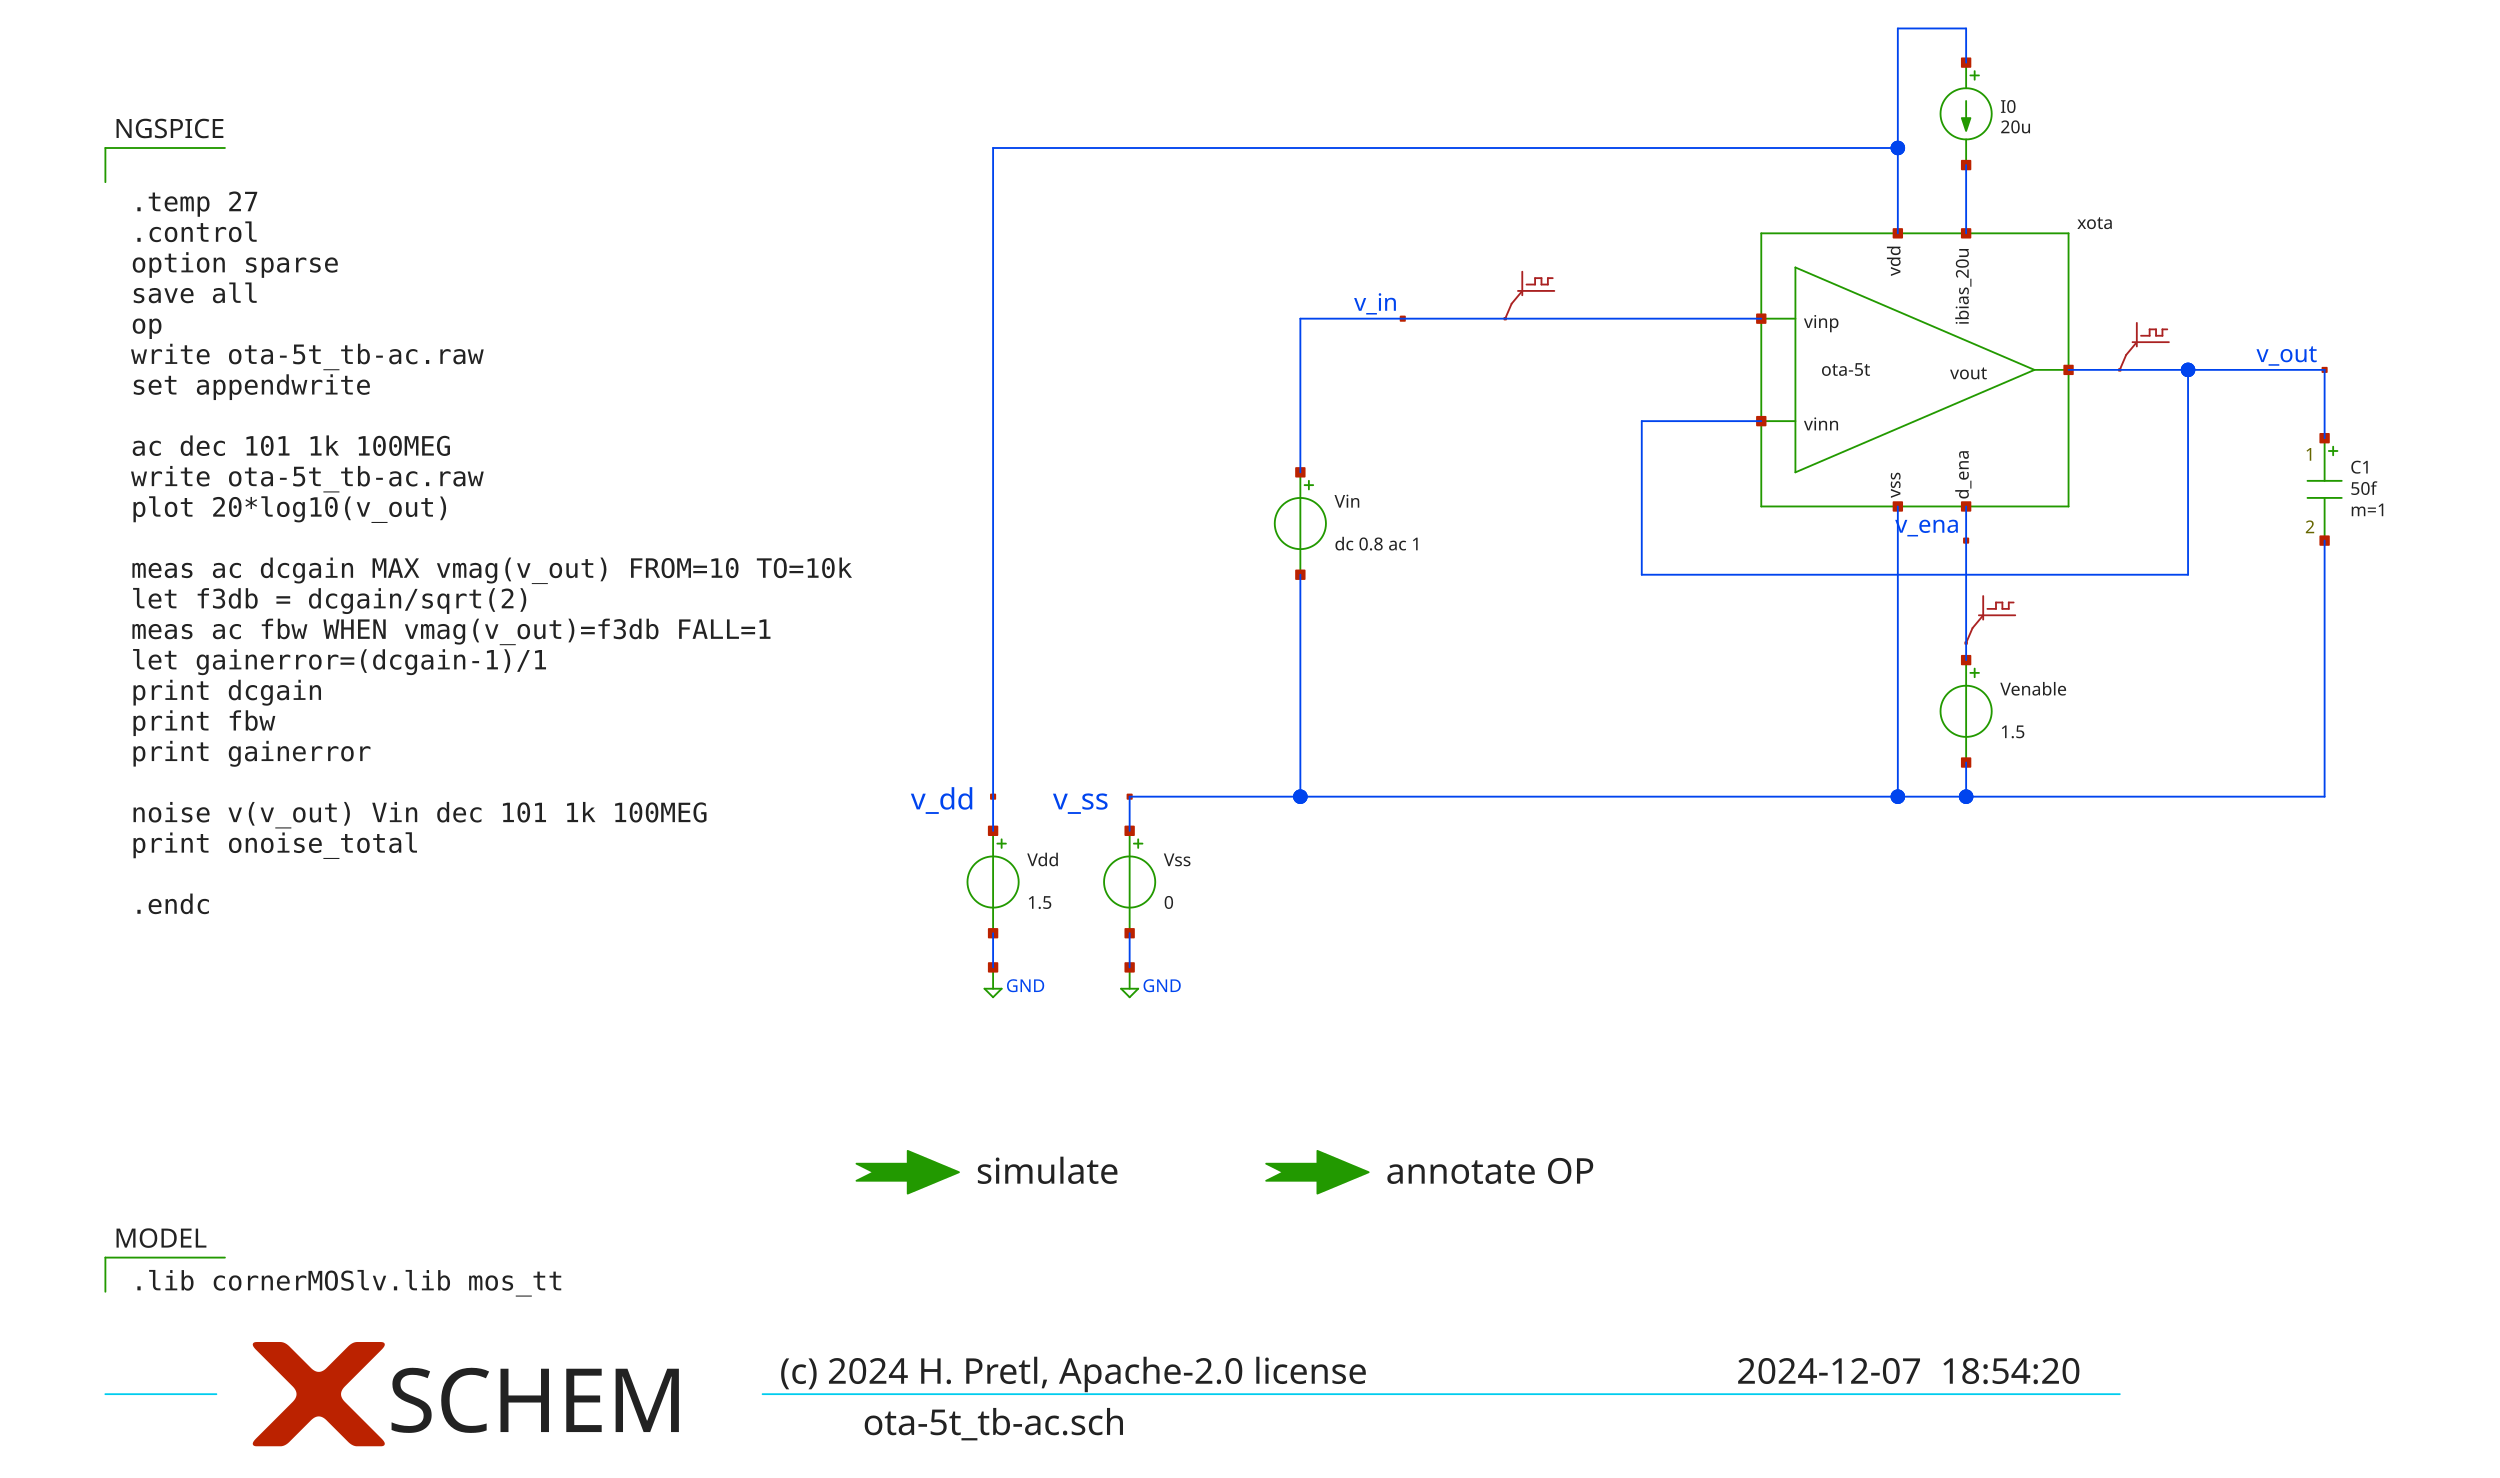
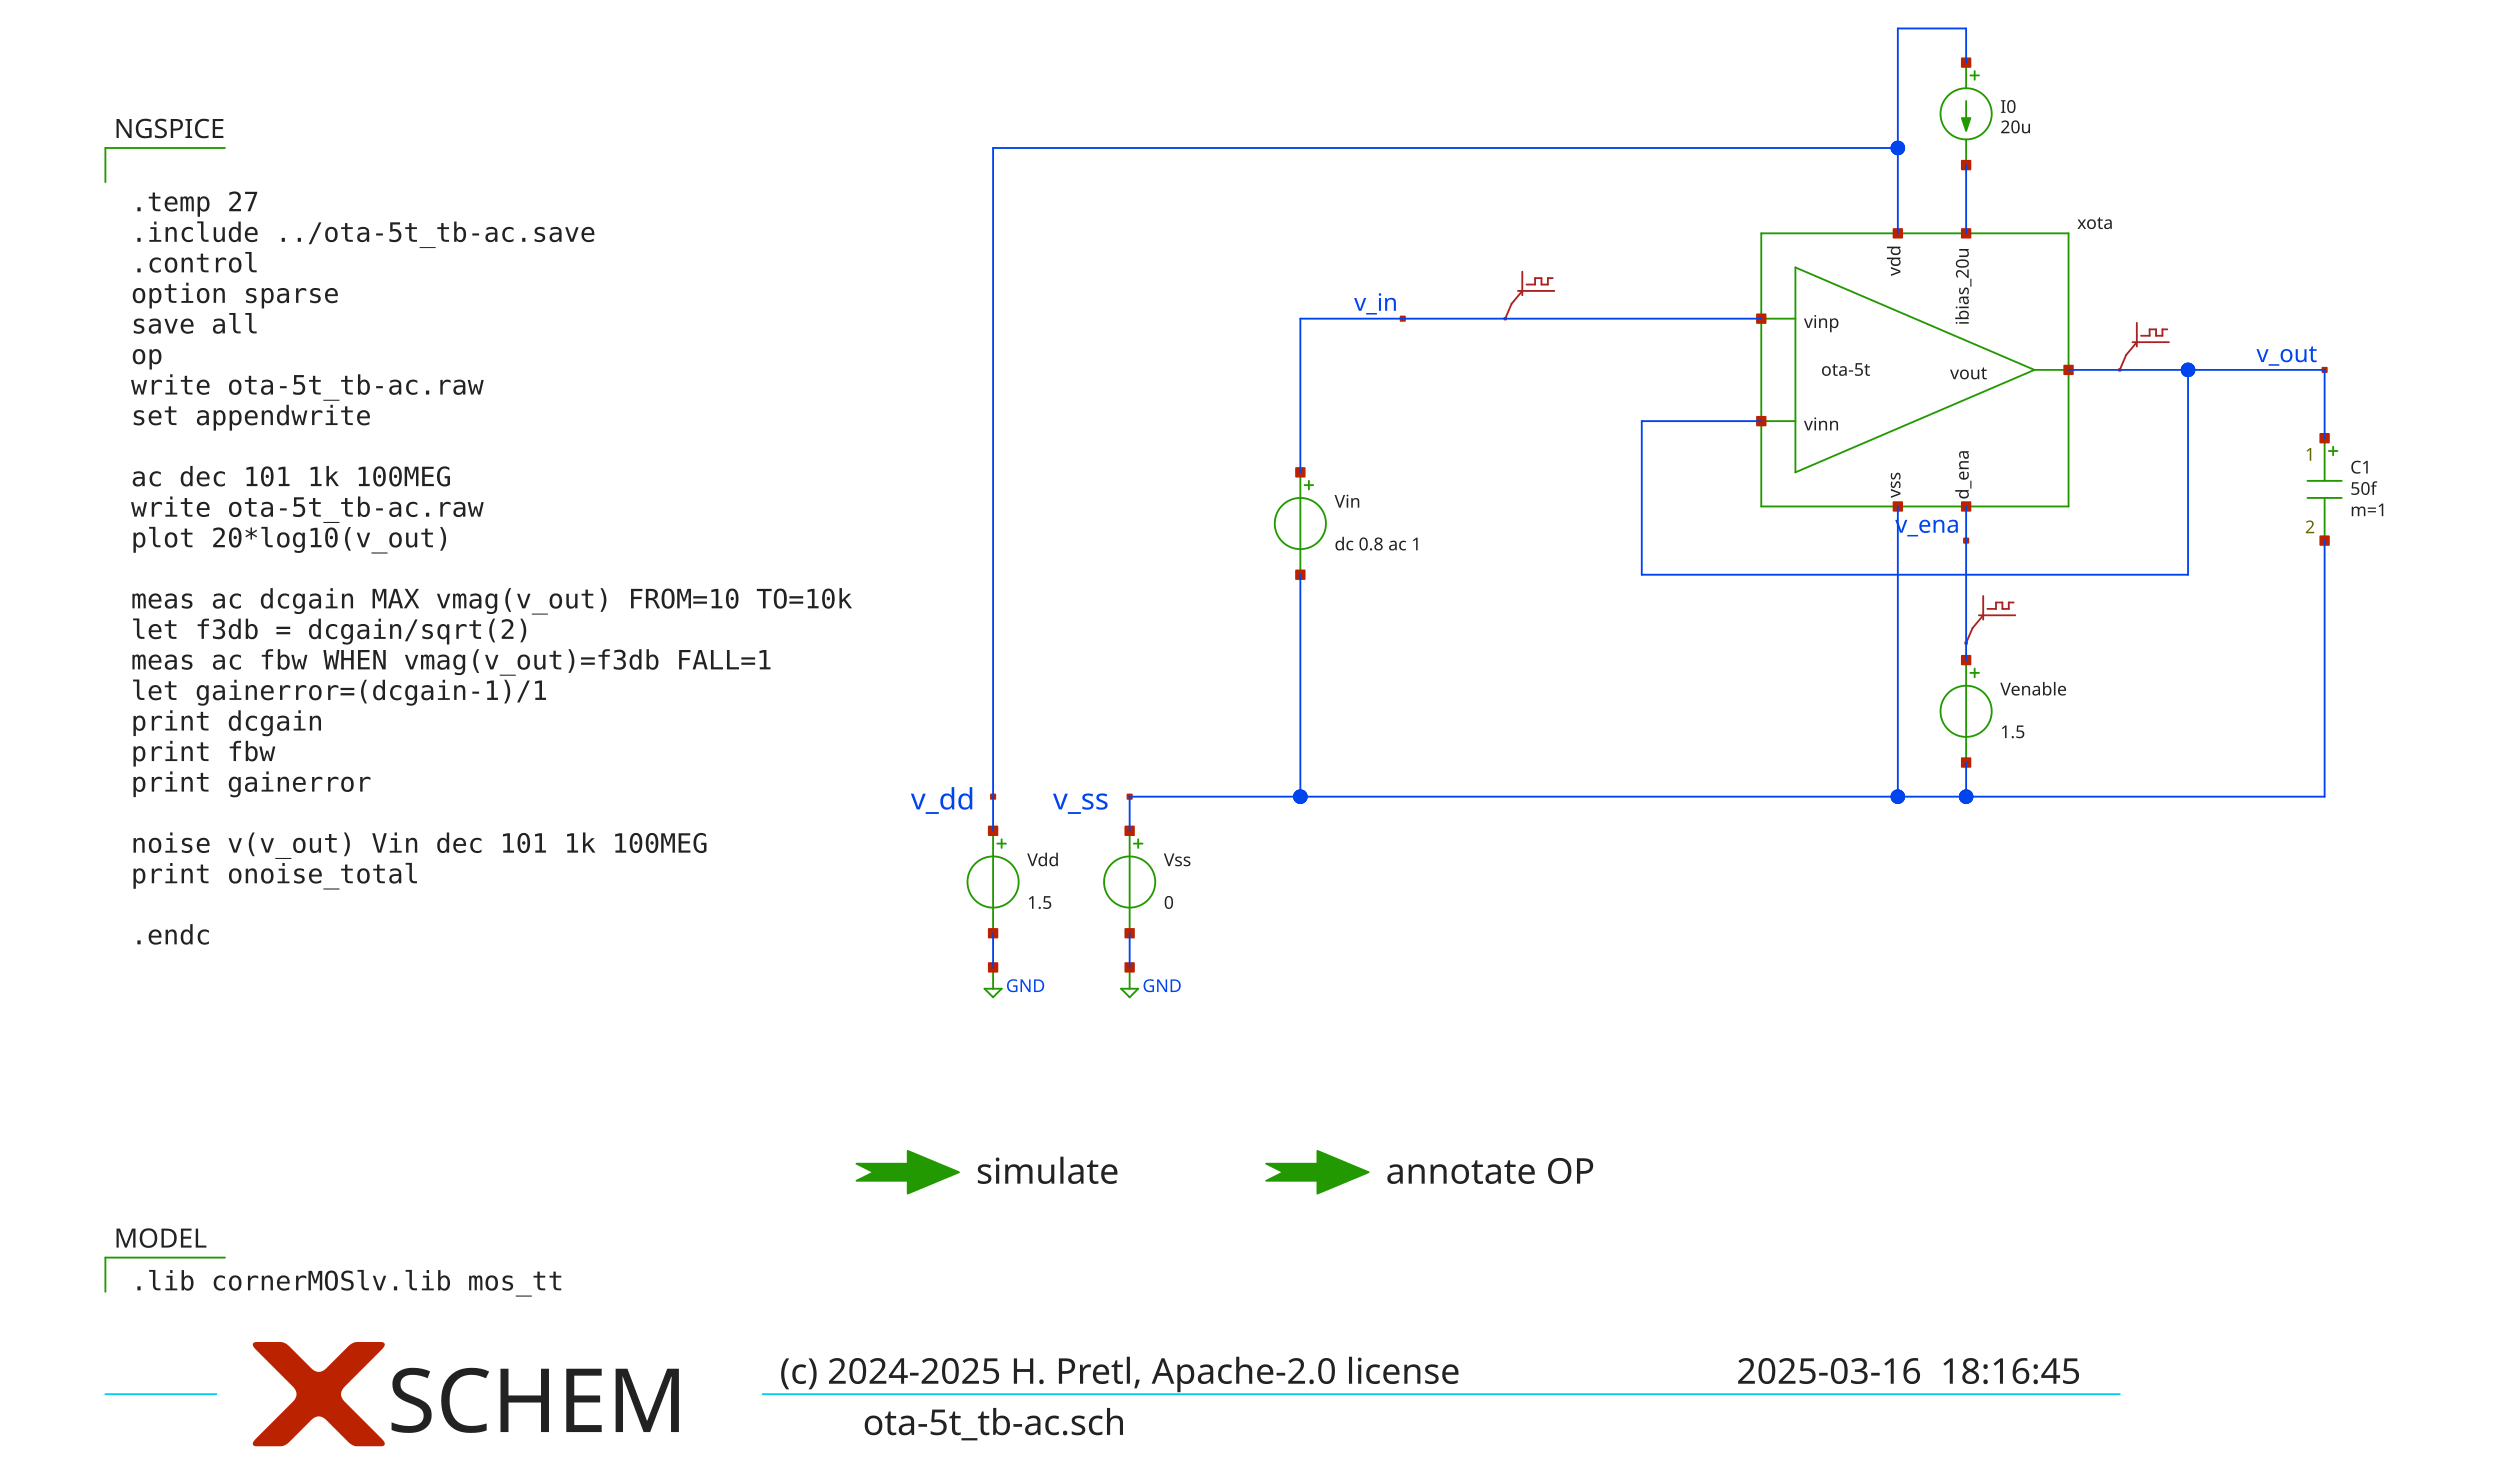
<svg xmlns="http://www.w3.org/2000/svg" width="900" height="532" version="1.1">
  <style type="text/css">
.l0{
  fill: #ffffff;
  stroke: #ffffff;
  stroke-linecap:round;
  stroke-linejoin:round;
  stroke-width: 0.664;
}
.l1{
  fill: #0044ee;
  stroke: #0044ee;
  stroke-linecap:round;
  stroke-linejoin:round;
  stroke-width: 0.664;
}
.l2{
  fill: #aaaaaa; fill-opacity: 0.2;
  stroke: #aaaaaa;
  stroke-linecap:round;
  stroke-linejoin:round;
  stroke-width: 0.664;
}
.l3{
  fill: #222222; fill-opacity: 0.5;
  stroke: #222222;
  stroke-linecap:round;
  stroke-linejoin:round;
  stroke-width: 0.664;
}
.l4{
  fill: #229900;
  stroke: #229900;
  stroke-linecap:round;
  stroke-linejoin:round;
  stroke-width: 0.664;
}
.l5{
  fill: #bb2200;
  stroke: #bb2200;
  stroke-linecap:round;
  stroke-linejoin:round;
  stroke-width: 0.664;
}
.l6{
  fill: #00ccee; fill-opacity: 0.5;
  stroke: #00ccee;
  stroke-linecap:round;
  stroke-linejoin:round;
  stroke-width: 0.664;
}
.l7{
  fill: #ff0000; fill-opacity: 0.5;
  stroke: #ff0000;
  stroke-linecap:round;
  stroke-linejoin:round;
  stroke-width: 0.664;
}
.l8{
  fill: #888800; fill-opacity: 0.5;
  stroke: #888800;
  stroke-linecap:round;
  stroke-linejoin:round;
  stroke-width: 0.664;
}
.l9{
  fill: #00aaaa; fill-opacity: 0.5;
  stroke: #00aaaa;
  stroke-linecap:round;
  stroke-linejoin:round;
  stroke-width: 0.664;
}
.l10{
  fill: #880088;
  stroke: #880088;
  stroke-linecap:round;
  stroke-linejoin:round;
  stroke-width: 0.664;
}
.l11{
  fill: #00ff00; fill-opacity: 0.5;
  stroke: #00ff00;
  stroke-linecap:round;
  stroke-linejoin:round;
  stroke-width: 0.664;
}
.l12{
  fill: #0000cc; fill-opacity: 0.5;
  stroke: #0000cc;
  stroke-linecap:round;
  stroke-linejoin:round;
  stroke-width: 0.664;
}
.l13{
  fill: #666600; fill-opacity: 0.5;
  stroke: #666600;
  stroke-linecap:round;
  stroke-linejoin:round;
  stroke-width: 0.664;
}
.l14{
  fill: #557755; fill-opacity: 0.2;
  stroke: #557755;
  stroke-linecap:round;
  stroke-linejoin:round;
  stroke-width: 0.664;
}
.l15{
  fill: #aa2222; fill-opacity: 0.5;
  stroke: #aa2222;
  stroke-linecap:round;
  stroke-linejoin:round;
  stroke-width: 0.664;
}
.l16{
  fill: #7ccc40; fill-opacity: 0.5;
  stroke: #7ccc40;
  stroke-linecap:round;
  stroke-linejoin:round;
  stroke-width: 0.664;
}
.l17{
  fill: #00ffcc; fill-opacity: 0.2;
  stroke: #00ffcc;
  stroke-linecap:round;
  stroke-linejoin:round;
  stroke-width: 0.664;
}
.l18{
  fill: #ce0097; fill-opacity: 0.5;
  stroke: #ce0097;
  stroke-linecap:round;
  stroke-linejoin:round;
  stroke-width: 0.664;
}
.l19{
  fill: #d2d46b; fill-opacity: 0.2;
  stroke: #d2d46b;
  stroke-linecap:round;
  stroke-linejoin:round;
  stroke-width: 0.664;
}
.l20{
  fill: #ef6158; fill-opacity: 0.2;
  stroke: #ef6158;
  stroke-linecap:round;
  stroke-linejoin:round;
  stroke-width: 0.664;
}
.l21{
  fill: #fdb200; fill-opacity: 0.2;
  stroke: #fdb200;
  stroke-linecap:round;
  stroke-linejoin:round;
  stroke-width: 0.664;
}
text {font-family: Sans-Serif;}
</style>
  <rect class="l0" x="0" y="0" width="900" height="532" />
  <text fill="#0044ee" xml:space="preserve" font-size="6.391" transform="translate(362.119, 357.134)">GND</text>
  <text fill="#0044ee" xml:space="preserve" font-size="10.546" transform="translate(327.901, 291.385)">v_dd</text>
  <text fill="#0044ee" xml:space="preserve" font-size="6.391" transform="translate(411.283, 357.134)">GND</text>
  <text fill="#0044ee" xml:space="preserve" font-size="10.546" transform="translate(379.065, 291.385)">v_ss</text>
  <text fill="#0044ee" xml:space="preserve" font-size="8.628" transform="translate(812.325, 130.334)">v_out</text>
  <text fill="#0044ee" xml:space="preserve" font-size="8.628" transform="translate(487.466, 111.897)">v_in</text>
  <text fill="#0044ee" xml:space="preserve" font-size="8.628" transform="translate(682.269, 191.789)">v_ena</text>
  <text fill="#222222" xml:space="preserve" font-size="9.587" transform="translate(41.0151, 449.146)">MODEL</text>
  <text fill="#222222" xml:space="preserve" font-size="9.587" style="font-family:Monospace;" transform="translate(47.1606, 464.51)">.lib cornerMOSlv.lib mos_tt</text>
  <text fill="#222222" xml:space="preserve" font-size="9.587" transform="translate(41.0151, 49.6865)">NGSPICE</text>
  <text fill="#222222" xml:space="preserve" font-size="9.587" style="font-family:Monospace;" transform="translate(47.1606, 76.0466)">.temp 27</text>
-   <text fill="#222222" xml:space="preserve" font-size="9.587" style="font-family:Monospace;" transform="translate(47.1606, 87.043)">.control</text>
-   <text fill="#222222" xml:space="preserve" font-size="9.587" style="font-family:Monospace;" transform="translate(47.1606, 98.0393)">option sparse</text>
-   <text fill="#222222" xml:space="preserve" font-size="9.587" style="font-family:Monospace;" transform="translate(47.1606, 109.036)">save all</text>
-   <text fill="#222222" xml:space="preserve" font-size="9.587" style="font-family:Monospace;" transform="translate(47.1606, 120.032)">op</text>
-   <text fill="#222222" xml:space="preserve" font-size="9.587" style="font-family:Monospace;" transform="translate(47.1606, 131.028)">write ota-5t_tb-ac.raw</text>
-   <text fill="#222222" xml:space="preserve" font-size="9.587" style="font-family:Monospace;" transform="translate(47.1606, 142.025)">set appendwrite</text>
-   <text fill="#222222" xml:space="preserve" font-size="9.587" style="font-family:Monospace;" transform="translate(47.1606, 164.017)">ac dec 101 1k 100MEG</text>
-   <text fill="#222222" xml:space="preserve" font-size="9.587" style="font-family:Monospace;" transform="translate(47.1606, 175.013)">write ota-5t_tb-ac.raw</text>
-   <text fill="#222222" xml:space="preserve" font-size="9.587" style="font-family:Monospace;" transform="translate(47.1606, 186.01)">plot 20*log10(v_out)</text>
-   <text fill="#222222" xml:space="preserve" font-size="9.587" style="font-family:Monospace;" transform="translate(47.1606, 208.002)">meas ac dcgain MAX vmag(v_out) FROM=10 TO=10k</text>
-   <text fill="#222222" xml:space="preserve" font-size="9.587" style="font-family:Monospace;" transform="translate(47.1606, 218.999)">let f3db = dcgain/sqrt(2)</text>
-   <text fill="#222222" xml:space="preserve" font-size="9.587" style="font-family:Monospace;" transform="translate(47.1606, 229.995)">meas ac fbw WHEN vmag(v_out)=f3db FALL=1</text>
-   <text fill="#222222" xml:space="preserve" font-size="9.587" style="font-family:Monospace;" transform="translate(47.1606, 240.991)">let gainerror=(dcgain-1)/1</text>
-   <text fill="#222222" xml:space="preserve" font-size="9.587" style="font-family:Monospace;" transform="translate(47.1606, 251.988)">print dcgain</text>
-   <text fill="#222222" xml:space="preserve" font-size="9.587" style="font-family:Monospace;" transform="translate(47.1606, 262.984)">print fbw</text>
-   <text fill="#222222" xml:space="preserve" font-size="9.587" style="font-family:Monospace;" transform="translate(47.1606, 273.98)">print gainerror</text>
-   <text fill="#222222" xml:space="preserve" font-size="9.587" style="font-family:Monospace;" transform="translate(47.1606, 295.973)">noise v(v_out) Vin dec 101 1k 100MEG</text>
-   <text fill="#222222" xml:space="preserve" font-size="9.587" style="font-family:Monospace;" transform="translate(47.1606, 306.969)">print onoise_total</text>
-   <text fill="#222222" xml:space="preserve" font-size="9.587" style="font-family:Monospace;" transform="translate(47.1606, 328.962)">.endc</text>
+   <text fill="#222222" xml:space="preserve" font-size="9.587" style="font-family:Monospace;" transform="translate(47.1606, 87.043)">.include ../ota-5t_tb-ac.save</text>
+   <text fill="#222222" xml:space="preserve" font-size="9.587" style="font-family:Monospace;" transform="translate(47.1606, 98.0393)">.control</text>
+   <text fill="#222222" xml:space="preserve" font-size="9.587" style="font-family:Monospace;" transform="translate(47.1606, 109.036)">option sparse</text>
+   <text fill="#222222" xml:space="preserve" font-size="9.587" style="font-family:Monospace;" transform="translate(47.1606, 120.032)">save all</text>
+   <text fill="#222222" xml:space="preserve" font-size="9.587" style="font-family:Monospace;" transform="translate(47.1606, 131.028)">op</text>
+   <text fill="#222222" xml:space="preserve" font-size="9.587" style="font-family:Monospace;" transform="translate(47.1606, 142.025)">write ota-5t_tb-ac.raw</text>
+   <text fill="#222222" xml:space="preserve" font-size="9.587" style="font-family:Monospace;" transform="translate(47.1606, 153.021)">set appendwrite</text>
+   <text fill="#222222" xml:space="preserve" font-size="9.587" style="font-family:Monospace;" transform="translate(47.1606, 175.013)">ac dec 101 1k 100MEG</text>
+   <text fill="#222222" xml:space="preserve" font-size="9.587" style="font-family:Monospace;" transform="translate(47.1606, 186.01)">write ota-5t_tb-ac.raw</text>
+   <text fill="#222222" xml:space="preserve" font-size="9.587" style="font-family:Monospace;" transform="translate(47.1606, 197.006)">plot 20*log10(v_out)</text>
+   <text fill="#222222" xml:space="preserve" font-size="9.587" style="font-family:Monospace;" transform="translate(47.1606, 218.999)">meas ac dcgain MAX vmag(v_out) FROM=10 TO=10k</text>
+   <text fill="#222222" xml:space="preserve" font-size="9.587" style="font-family:Monospace;" transform="translate(47.1606, 229.995)">let f3db = dcgain/sqrt(2)</text>
+   <text fill="#222222" xml:space="preserve" font-size="9.587" style="font-family:Monospace;" transform="translate(47.1606, 240.991)">meas ac fbw WHEN vmag(v_out)=f3db FALL=1</text>
+   <text fill="#222222" xml:space="preserve" font-size="9.587" style="font-family:Monospace;" transform="translate(47.1606, 251.988)">let gainerror=(dcgain-1)/1</text>
+   <text fill="#222222" xml:space="preserve" font-size="9.587" style="font-family:Monospace;" transform="translate(47.1606, 262.984)">print dcgain</text>
+   <text fill="#222222" xml:space="preserve" font-size="9.587" style="font-family:Monospace;" transform="translate(47.1606, 273.98)">print fbw</text>
+   <text fill="#222222" xml:space="preserve" font-size="9.587" style="font-family:Monospace;" transform="translate(47.1606, 284.977)">print gainerror</text>
+   <text fill="#222222" xml:space="preserve" font-size="9.587" style="font-family:Monospace;" transform="translate(47.1606, 306.969)">noise v(v_out) Vin dec 101 1k 100MEG</text>
+   <text fill="#222222" xml:space="preserve" font-size="9.587" style="font-family:Monospace;" transform="translate(47.1606, 317.966)">print onoise_total</text>
+   <text fill="#222222" xml:space="preserve" font-size="9.587" style="font-family:Monospace;" transform="translate(47.1606, 339.958)">.endc</text>
  <text fill="#222222" xml:space="preserve" font-size="6.391" transform="translate(369.801, 311.811)">Vdd</text>
  <text fill="#222222" xml:space="preserve" font-size="6.391" transform="translate(369.801, 327.175)">1.5</text>
  <text fill="#222222" xml:space="preserve" font-size="12.783" transform="translate(280.691, 516.576)">         ota-5t_tb-ac.sch</text>
-   <text fill="#222222" xml:space="preserve" font-size="12.783" transform="translate(280.691, 498.139)">(c) 2024 H. Pretl, Apache-2.0 license</text>
-   <text fill="#222222" xml:space="preserve" font-size="12.783" transform="translate(625.115, 498.139)">2024-12-07  18:54:20</text>
+   <text fill="#222222" xml:space="preserve" font-size="12.783" transform="translate(280.691, 498.139)">(c) 2024-2025 H. Pretl, Apache-2.0 license</text>
+   <text fill="#222222" xml:space="preserve" font-size="12.783" transform="translate(625.115, 498.139)">2025-03-16  18:16:45</text>
  <text fill="#222222" xml:space="preserve" font-size="31.957" transform="translate(139.344, 515.549)">SCHEM</text>
  <text fill="#222222" xml:space="preserve" font-size="12.783" transform="translate(351.364, 426.111)">simulate</text>
  <text fill="#222222" xml:space="preserve" font-size="12.783" transform="translate(498.857, 426.111)">annotate OP</text>
  <text fill="#222222" xml:space="preserve" font-size="6.391" transform="translate(655.568, 135.28)">ota-5t</text>
  <text fill="#222222" xml:space="preserve" font-size="6.391" transform="translate(747.751, 82.4289)">xota</text>
  <text fill="#222222" xml:space="preserve" font-size="6.391" transform="translate(684.153, 99.364) rotate(270)">vdd</text>
  <text fill="#222222" xml:space="preserve" font-size="6.391" transform="translate(702.023, 136.51)">vout</text>
  <text fill="#222222" xml:space="preserve" font-size="6.391" transform="translate(649.422, 118.073)">vinp</text>
  <text fill="#222222" xml:space="preserve" font-size="6.391" transform="translate(649.422, 154.946)">vinn</text>
  <text fill="#222222" xml:space="preserve" font-size="6.391" transform="translate(708.736, 117.073) rotate(270)">ibias_20u</text>
  <text fill="#222222" xml:space="preserve" font-size="6.391" transform="translate(708.736, 179.819) rotate(270)">d_ena</text>
  <text fill="#222222" xml:space="preserve" font-size="6.391" transform="translate(684.153, 179.256) rotate(270)">vss</text>
  <text fill="#222222" xml:space="preserve" font-size="6.391" transform="translate(418.965, 311.811)">Vss</text>
  <text fill="#222222" xml:space="preserve" font-size="6.391" transform="translate(418.965, 327.175)">0</text>
  <text fill="#666600" xml:space="preserve" font-size="6.391" transform="translate(829.788, 165.854)">1</text>
  <text fill="#666600" xml:space="preserve" font-size="6.391" transform="translate(829.788, 191.973)">2</text>
  <text fill="#222222" xml:space="preserve" font-size="6.391" transform="translate(846.079, 170.464)">C1</text>
  <text fill="#222222" xml:space="preserve" font-size="6.391" transform="translate(846.079, 178.145)">50f</text>
  <text fill="#222222" xml:space="preserve" font-size="6.391" transform="translate(846.079, 185.827)">m=1</text>
  <text fill="#222222" xml:space="preserve" font-size="6.391" transform="translate(480.42, 182.755)">Vin</text>
  <text fill="#222222" xml:space="preserve" font-size="6.391" transform="translate(480.42, 198.118)">dc 0.8 ac 1</text>
  <text fill="#222222" xml:space="preserve" font-size="6.391" transform="translate(720.096, 40.6393)">I0</text>
  <text fill="#222222" xml:space="preserve" font-size="6.391" transform="translate(720.096, 47.9702)">20u</text>
  <text fill="#222222" xml:space="preserve" font-size="6.391" transform="translate(720.096, 250.355)">Venable</text>
  <text fill="#222222" xml:space="preserve" font-size="6.391" transform="translate(720.096, 265.719)">1.5</text>
  <path class="l4" d="M37.942 452.732L80.961 452.732" />
  <path class="l4" d="M37.942 452.732L37.942 465.023" />
  <path class="l4" d="M37.942 53.273L80.961 53.273" />
  <path class="l4" d="M37.942 53.273L37.942 65.564" />
  <path class="l4" d="M359.046 303.703L362.119 303.703" />
  <path class="l4" d="M360.583 302.166L360.583 305.239" />
  <path class="l4" d="M357.51 299.094L357.51 335.967" />
  <circle class="l4" cx="357.51" cy="317.53" r="9.218" style="fill:none;" />
  <path class="l4" d="M357.51 348.258L357.51 355.94" />
  <path class="l4" d="M354.437 355.94L360.583 355.94" />
  <path class="l4" d="M357.51 359.013L360.583 355.94" />
  <path class="l4" d="M354.437 355.94L357.51 359.013" />
  <path class="l4" d="M345.219 422.004L326.782 414.322L326.782 418.931L308.346 418.931L314.491 422.004L308.346 425.077L326.782 425.077L326.782 429.686L345.219 422.004" />
  <path class="l4" d="M492.711 422.004L474.275 414.322L474.275 418.931L455.838 418.931L461.984 422.004L455.838 425.077L474.275 425.077L474.275 429.686L492.711 422.004" />
  <path class="l4" d="M732.387 133.164L744.678 133.164" />
  <path class="l4" d="M634.059 114.728L646.35 114.728" />
  <path class="l4" d="M634.059 151.601L646.35 151.601" />
  <path class="l4" d="M646.35 96.291L646.35 170.038" />
  <path class="l4" d="M646.35 170.038L732.387 133.164" />
  <path class="l4" d="M646.35 96.291L732.387 133.164" />
  <path class="l4" d="M634.059 84L744.678 84" />
  <path class="l4" d="M744.678 84L744.678 182.329" />
  <path class="l4" d="M634.059 182.329L744.678 182.329" />
  <path class="l4" d="M634.059 84L634.059 182.329" />
  <path class="l4" d="M408.21 303.703L411.283 303.703" />
  <path class="l4" d="M409.747 302.166L409.747 305.239" />
  <path class="l4" d="M406.674 299.094L406.674 335.967" />
  <circle class="l4" cx="406.674" cy="317.53" r="9.218" style="fill:none;" />
  <path class="l4" d="M406.674 348.258L406.674 355.94" />
  <path class="l4" d="M403.601 355.94L409.747 355.94" />
  <path class="l4" d="M406.674 359.013L409.747 355.94" />
  <path class="l4" d="M403.601 355.94L406.674 359.013" />
  <path class="l4" d="M836.861 179.256L836.861 194.62" />
  <path class="l4" d="M836.861 157.747L836.861 173.11" />
  <path class="l4" d="M830.715 173.11L843.007 173.11" />
  <path class="l4" d="M830.715 179.256L843.007 179.256" />
  <path class="l4" d="M838.397 162.356L841.47 162.356" />
  <path class="l4" d="M839.934 160.819L839.934 163.892" />
  <path class="l4" d="M469.666 174.647L472.738 174.647" />
  <path class="l4" d="M471.202 173.11L471.202 176.183" />
  <path class="l4" d="M468.129 170.038L468.129 206.911" />
  <circle class="l4" cx="468.129" cy="188.474" r="9.218" style="fill:none;" />
  <path class="l4" d="M707.805 22.545L707.805 31.763" />
  <path class="l4" d="M707.805 50.2L707.805 59.418" />
  <path class="l4" d="M709.341 27.154L712.414 27.154" />
  <path class="l4" d="M710.878 25.618L710.878 28.69" />
  <path class="l4" d="M707.805 36.372L707.805 42.518L709.341 42.518L707.805 47.127L706.269 42.518L707.805 42.518L707.805 36.372" />
  <circle class="l4" cx="707.805" cy="40.981" r="9.218" style="fill:none;" />
  <path class="l4" d="M709.341 242.248L712.414 242.248" />
  <path class="l4" d="M710.878 240.711L710.878 243.784" />
  <path class="l4" d="M707.805 237.638L707.805 274.512" />
  <circle class="l4" cx="707.805" cy="256.075" r="9.218" style="fill:none;" />
  <path class="l5" d="M355.973 297.557L359.046 297.557L359.046 300.63L355.973 300.63L355.973 297.557z" />
  <path class="l5" d="M355.973 334.43L359.046 334.43L359.046 337.503L355.973 337.503L355.973 334.43z" />
  <path class="l5" d="M355.973 346.722L359.046 346.722L359.046 349.794L355.973 349.794L355.973 346.722z" />
  <path class="l5" d="M130.125 492.678L129.933 492.87L129.741 493.062L129.549 493.254L129.357 493.446L129.165 493.638L128.973 493.83L128.781 494.022L128.589 494.214L128.397 494.406L128.205 494.598L128.013 494.79L127.821 494.982L127.629 495.174L127.437 495.366L127.245 495.559L127.052 495.751L126.86 495.943L126.668 496.135L126.476 496.327L126.284 496.519L126.092 496.711L125.9 496.903L125.708 497.095L125.516 497.287L125.324 497.479L125.132 497.671L124.94 497.863L124.748 498.055L124.556 498.247L124.364 498.439L124.172 498.631L123.98 498.823L123.98 498.823L123.794 499.015L123.62 499.207L123.458 499.399L123.308 499.592L123.17 499.784L123.043 499.976L122.929 500.168L122.827 500.36L122.737 500.552L122.659 500.744L122.593 500.936L122.539 501.128L122.497 501.32L122.467 501.512L122.449 501.704L122.443 501.896L122.449 502.088L122.467 502.28L122.497 502.472L122.539 502.664L122.593 502.856L122.659 503.048L122.737 503.24L122.827 503.432L122.929 503.625L123.043 503.817L123.17 504.009L123.308 504.201L123.458 504.393L123.62 504.585L123.794 504.777L123.98 504.969L123.98 504.969L124.173 505.162L124.367 505.356L124.563 505.552L124.76 505.749L124.959 505.948L125.159 506.148L125.361 506.35L125.564 506.553L125.769 506.758L125.975 506.964L126.183 507.172L126.392 507.381L126.603 507.592L126.815 507.805L127.029 508.018L127.245 508.234L127.461 508.45L127.68 508.669L127.899 508.889L128.121 509.11L128.344 509.333L128.568 509.557L128.794 509.783L129.021 510.01L129.25 510.239L129.48 510.469L129.712 510.701L129.945 510.934L130.18 511.169L130.416 511.405L130.654 511.643L130.893 511.883L130.893 511.883L131.132 512.121L131.368 512.357L131.6 512.589L131.83 512.819L132.056 513.045L132.28 513.269L132.5 513.489L132.718 513.707L132.932 513.922L133.144 514.133L133.353 514.342L133.558 514.547L133.761 514.75L133.96 514.949L134.157 515.146L134.35 515.339L134.541 515.53L134.728 515.718L134.913 515.902L135.094 516.084L135.273 516.262L135.449 516.438L135.621 516.61L135.791 516.78L135.957 516.946L136.121 517.11L136.281 517.27L136.439 517.428L136.593 517.582L136.745 517.734L136.893 517.883L137.039 518.028L137.039 518.028L137.179 518.17L137.309 518.307L137.431 518.44L137.543 518.568L137.647 518.692L137.741 518.811L137.827 518.926L137.903 519.036L137.971 519.142L138.029 519.243L138.079 519.34L138.119 519.432L138.151 519.52L138.173 519.604L138.187 519.682L138.191 519.757L138.187 519.826L138.173 519.892L138.151 519.952L138.119 520.009L138.079 520.06L138.029 520.108L137.971 520.15L137.903 520.189L137.827 520.222L137.741 520.252L137.647 520.276L137.543 520.297L137.431 520.312L137.309 520.324L137.179 520.33L137.039 520.333L137.039 520.333L136.895 520.333L136.751 520.333L136.607 520.333L136.463 520.333L136.319 520.333L136.175 520.333L136.031 520.333L135.887 520.333L135.743 520.333L135.599 520.333L135.455 520.333L135.311 520.333L135.167 520.333L135.022 520.333L134.878 520.333L134.734 520.333L134.59 520.333L134.446 520.333L134.302 520.333L134.158 520.333L134.014 520.333L133.87 520.333L133.726 520.333L133.582 520.333L133.438 520.333L133.294 520.333L133.15 520.333L133.006 520.333L132.862 520.333L132.718 520.333L132.574 520.333L132.43 520.333L132.43 520.333L132.287 520.333L132.145 520.333L132.004 520.333L131.866 520.333L131.728 520.333L131.593 520.333L131.458 520.333L131.326 520.333L131.194 520.333L131.064 520.333L130.936 520.333L130.809 520.333L130.684 520.333L130.56 520.333L130.438 520.333L130.317 520.333L130.198 520.333L130.08 520.333L129.964 520.333L129.849 520.333L129.736 520.333L129.624 520.333L129.514 520.333L129.405 520.333L129.298 520.333L129.192 520.333L129.088 520.333L128.985 520.333L128.884 520.333L128.784 520.333L128.686 520.333L128.589 520.333L128.589 520.333L128.493 520.331L128.397 520.327L128.301 520.319L128.205 520.309L128.109 520.295L128.013 520.279L127.917 520.259L127.821 520.237L127.725 520.211L127.629 520.183L127.533 520.151L127.437 520.117L127.341 520.079L127.245 520.039L127.149 519.995L127.052 519.949L126.956 519.899L126.86 519.847L126.764 519.791L126.668 519.733L126.572 519.671L126.476 519.607L126.38 519.539L126.284 519.468L126.188 519.395L126.092 519.318L125.996 519.239L125.9 519.156L125.804 519.071L125.708 518.982L125.612 518.891L125.516 518.796L125.516 518.796L125.42 518.7L125.324 518.604L125.228 518.508L125.132 518.412L125.036 518.316L124.94 518.22L124.844 518.124L124.748 518.028L124.652 517.932L124.556 517.836L124.46 517.74L124.364 517.644L124.268 517.548L124.172 517.452L124.076 517.356L123.98 517.26L123.884 517.164L123.788 517.068L123.692 516.972L123.596 516.876L123.5 516.78L123.404 516.684L123.308 516.588L123.212 516.492L123.116 516.396L123.019 516.3L122.923 516.204L122.827 516.108L122.731 516.012L122.635 515.916L122.539 515.82L122.443 515.724L122.443 515.724L122.346 515.626L122.245 515.525L122.142 515.422L122.035 515.315L121.926 515.206L121.813 515.093L121.698 514.978L121.579 514.859L121.458 514.738L121.333 514.613L121.206 514.486L121.075 514.355L120.941 514.222L120.805 514.085L120.665 513.946L120.523 513.803L120.377 513.658L120.229 513.509L120.077 513.357L119.923 513.203L119.765 513.045L119.605 512.885L119.441 512.721L119.275 512.555L119.105 512.385L118.932 512.213L118.757 512.037L118.578 511.859L118.397 511.677L118.212 511.492L118.025 511.305L117.834 511.114L117.834 511.114L117.642 510.928L117.45 510.754L117.258 510.592L117.066 510.442L116.874 510.304L116.682 510.178L116.49 510.064L116.298 509.962L116.106 509.872L115.914 509.794L115.722 509.728L115.53 509.674L115.338 509.632L115.146 509.602L114.953 509.584L114.761 509.578L114.569 509.584L114.377 509.602L114.185 509.632L113.993 509.674L113.801 509.728L113.609 509.794L113.417 509.872L113.225 509.962L113.033 510.064L112.841 510.178L112.649 510.304L112.457 510.442L112.265 510.592L112.073 510.754L111.881 510.928L111.689 511.114L111.689 511.114L111.498 511.305L111.311 511.492L111.126 511.677L110.944 511.859L110.766 512.037L110.59 512.213L110.418 512.385L110.248 512.555L110.082 512.721L109.918 512.885L109.758 513.045L109.6 513.203L109.446 513.357L109.294 513.509L109.146 513.658L109 513.803L108.857 513.946L108.718 514.085L108.581 514.222L108.448 514.355L108.317 514.486L108.19 514.613L108.065 514.738L107.944 514.859L107.825 514.978L107.71 515.093L107.597 515.206L107.488 515.315L107.381 515.422L107.278 515.525L107.177 515.626L107.08 515.724L107.08 515.724L106.984 515.82L106.887 515.916L106.791 516.012L106.695 516.108L106.599 516.204L106.503 516.3L106.407 516.396L106.311 516.492L106.215 516.588L106.119 516.684L106.023 516.78L105.927 516.876L105.831 516.972L105.735 517.068L105.639 517.164L105.543 517.26L105.447 517.356L105.351 517.452L105.255 517.548L105.159 517.644L105.063 517.74L104.967 517.836L104.871 517.932L104.775 518.028L104.679 518.124L104.583 518.22L104.487 518.316L104.391 518.412L104.295 518.508L104.199 518.604L104.103 518.7L104.007 518.796L104.007 518.796L103.911 518.891L103.815 518.982L103.719 519.071L103.623 519.156L103.527 519.239L103.431 519.318L103.335 519.395L103.239 519.468L103.143 519.539L103.047 519.607L102.951 519.671L102.854 519.733L102.758 519.791L102.662 519.847L102.566 519.899L102.47 519.949L102.374 519.995L102.278 520.039L102.182 520.079L102.086 520.117L101.99 520.151L101.894 520.183L101.798 520.211L101.702 520.237L101.606 520.259L101.51 520.279L101.414 520.295L101.318 520.309L101.222 520.319L101.126 520.327L101.03 520.331L100.934 520.333L100.934 520.333L100.837 520.333L100.739 520.333L100.639 520.333L100.538 520.333L100.435 520.333L100.331 520.333L100.225 520.333L100.118 520.333L100.009 520.333L99.899 520.333L99.787 520.333L99.674 520.333L99.559 520.333L99.443 520.333L99.325 520.333L99.206 520.333L99.085 520.333L98.963 520.333L98.839 520.333L98.713 520.333L98.587 520.333L98.458 520.333L98.329 520.333L98.197 520.333L98.064 520.333L97.93 520.333L97.794 520.333L97.657 520.333L97.518 520.333L97.378 520.333L97.236 520.333L97.093 520.333L97.093 520.333L96.949 520.333L96.805 520.333L96.661 520.333L96.517 520.333L96.373 520.333L96.229 520.333L96.085 520.333L95.941 520.333L95.797 520.333L95.653 520.333L95.509 520.333L95.365 520.333L95.221 520.333L95.076 520.333L94.933 520.333L94.788 520.333L94.644 520.333L94.5 520.333L94.356 520.333L94.212 520.333L94.068 520.333L93.924 520.333L93.78 520.333L93.636 520.333L93.492 520.333L93.348 520.333L93.204 520.333L93.06 520.333L92.916 520.333L92.772 520.333L92.628 520.333L92.484 520.333L92.484 520.333L92.344 520.33L92.214 520.324L92.092 520.312L91.98 520.297L91.876 520.276L91.782 520.252L91.696 520.222L91.62 520.189L91.552 520.15L91.494 520.108L91.444 520.06L91.404 520.009L91.372 519.952L91.35 519.892L91.336 519.826L91.332 519.757L91.336 519.682L91.35 519.604L91.372 519.52L91.404 519.432L91.444 519.34L91.494 519.243L91.552 519.142L91.62 519.036L91.696 518.926L91.782 518.811L91.876 518.692L91.98 518.568L92.092 518.44L92.214 518.307L92.344 518.17L92.484 518.028L92.484 518.028L92.629 517.883L92.778 517.734L92.93 517.582L93.084 517.428L93.242 517.27L93.402 517.11L93.566 516.946L93.732 516.78L93.902 516.61L94.074 516.438L94.25 516.262L94.428 516.084L94.61 515.902L94.794 515.718L94.982 515.53L95.173 515.339L95.366 515.146L95.563 514.949L95.762 514.75L95.965 514.547L96.17 514.342L96.379 514.133L96.59 513.922L96.805 513.707L97.022 513.489L97.243 513.269L97.467 513.045L97.693 512.819L97.923 512.589L98.155 512.357L98.391 512.121L98.629 511.883L98.629 511.883L98.869 511.643L99.106 511.405L99.343 511.169L99.578 510.934L99.811 510.701L100.043 510.469L100.273 510.239L100.502 510.01L100.729 509.783L100.955 509.557L101.179 509.333L101.402 509.11L101.623 508.889L101.843 508.669L102.062 508.45L102.278 508.234L102.494 508.018L102.707 507.805L102.92 507.592L103.131 507.381L103.34 507.172L103.548 506.964L103.754 506.758L103.959 506.553L104.162 506.35L104.364 506.148L104.564 505.948L104.763 505.749L104.96 505.552L105.156 505.356L105.35 505.162L105.543 504.969L105.543 504.969L105.729 504.777L105.903 504.585L106.065 504.393L106.215 504.201L106.353 504.009L106.479 503.817L106.593 503.625L106.695 503.432L106.785 503.24L106.863 503.048L106.929 502.856L106.984 502.664L107.026 502.472L107.056 502.28L107.074 502.088L107.08 501.896L107.074 501.704L107.056 501.512L107.026 501.32L106.984 501.128L106.929 500.936L106.863 500.744L106.785 500.552L106.695 500.36L106.593 500.168L106.479 499.976L106.353 499.784L106.215 499.592L106.065 499.399L105.903 499.207L105.729 499.015L105.543 498.823L105.543 498.823L105.35 498.631L105.156 498.436L104.96 498.24L104.763 498.043L104.564 497.844L104.364 497.644L104.162 497.442L103.959 497.239L103.754 497.034L103.548 496.828L103.34 496.62L103.131 496.411L102.92 496.2L102.707 495.988L102.494 495.774L102.278 495.559L102.062 495.342L101.843 495.123L101.623 494.904L101.402 494.682L101.179 494.459L100.955 494.235L100.729 494.009L100.502 493.782L100.273 493.553L100.043 493.323L99.811 493.091L99.578 492.858L99.343 492.623L99.106 492.387L98.869 492.149L98.629 491.91L98.629 491.91L98.391 491.671L98.155 491.435L97.923 491.203L97.693 490.973L97.467 490.747L97.243 490.523L97.022 490.303L96.805 490.085L96.59 489.871L96.379 489.659L96.17 489.451L95.965 489.245L95.762 489.042L95.563 488.843L95.366 488.646L95.173 488.453L94.982 488.262L94.794 488.075L94.61 487.89L94.428 487.709L94.25 487.53L94.074 487.354L93.902 487.182L93.732 487.012L93.566 486.846L93.402 486.682L93.242 486.522L93.084 486.364L92.93 486.21L92.778 486.058L92.629 485.91L92.484 485.764L92.484 485.764L92.344 485.622L92.214 485.485L92.092 485.352L91.98 485.224L91.876 485.1L91.782 484.981L91.696 484.866L91.62 484.756L91.552 484.65L91.494 484.549L91.444 484.452L91.404 484.36L91.372 484.272L91.35 484.189L91.336 484.11L91.332 484.036L91.336 483.966L91.35 483.901L91.372 483.84L91.404 483.784L91.444 483.732L91.494 483.685L91.552 483.642L91.62 483.604L91.696 483.57L91.782 483.541L91.876 483.516L91.98 483.496L92.092 483.48L92.214 483.469L92.344 483.462L92.484 483.46L92.484 483.46L92.628 483.46L92.772 483.46L92.916 483.46L93.06 483.46L93.204 483.46L93.348 483.46L93.492 483.46L93.636 483.46L93.78 483.46L93.924 483.46L94.068 483.46L94.212 483.46L94.356 483.46L94.5 483.46L94.644 483.46L94.788 483.46L94.933 483.46L95.076 483.46L95.221 483.46L95.365 483.46L95.509 483.46L95.653 483.46L95.797 483.46L95.941 483.46L96.085 483.46L96.229 483.46L96.373 483.46L96.517 483.46L96.661 483.46L96.805 483.46L96.949 483.46L97.093 483.46L97.093 483.46L97.236 483.46L97.378 483.46L97.518 483.46L97.657 483.46L97.794 483.46L97.93 483.46L98.064 483.46L98.197 483.46L98.329 483.46L98.458 483.46L98.587 483.46L98.713 483.46L98.839 483.46L98.963 483.46L99.085 483.46L99.206 483.46L99.325 483.46L99.443 483.46L99.559 483.46L99.674 483.46L99.787 483.46L99.899 483.46L100.009 483.46L100.118 483.46L100.225 483.46L100.331 483.46L100.435 483.46L100.538 483.46L100.639 483.46L100.739 483.46L100.837 483.46L100.934 483.46L100.934 483.46L101.03 483.461L101.126 483.466L101.222 483.473L101.318 483.484L101.414 483.497L101.51 483.514L101.606 483.533L101.702 483.556L101.798 483.581L101.894 483.61L101.99 483.641L102.086 483.676L102.182 483.713L102.278 483.754L102.374 483.797L102.47 483.844L102.566 483.893L102.662 483.946L102.758 484.001L102.854 484.06L102.951 484.121L103.047 484.186L103.143 484.253L103.239 484.324L103.335 484.397L103.431 484.474L103.527 484.553L103.623 484.636L103.719 484.721L103.815 484.81L103.911 484.901L104.007 484.996L104.007 484.996L104.103 485.092L104.199 485.188L104.295 485.284L104.391 485.38L104.487 485.476L104.583 485.572L104.679 485.668L104.775 485.764L104.871 485.86L104.967 485.956L105.063 486.052L105.159 486.148L105.255 486.244L105.351 486.34L105.447 486.436L105.543 486.532L105.639 486.628L105.735 486.724L105.831 486.82L105.927 486.916L106.023 487.012L106.119 487.108L106.215 487.204L106.311 487.3L106.407 487.396L106.503 487.493L106.599 487.589L106.695 487.685L106.791 487.781L106.887 487.877L106.984 487.973L107.08 488.069L107.08 488.069L107.177 488.166L107.278 488.267L107.381 488.37L107.488 488.477L107.597 488.586L107.71 488.699L107.825 488.814L107.944 488.933L108.065 489.054L108.19 489.179L108.317 489.306L108.448 489.437L108.581 489.571L108.718 489.707L108.857 489.847L109 489.989L109.146 490.135L109.294 490.283L109.446 490.435L109.6 490.589L109.758 490.747L109.918 490.907L110.082 491.071L110.248 491.237L110.418 491.407L110.59 491.58L110.766 491.755L110.944 491.934L111.126 492.115L111.311 492.3L111.498 492.487L111.689 492.678L111.689 492.678L111.881 492.864L112.073 493.038L112.265 493.2L112.457 493.35L112.649 493.488L112.841 493.614L113.033 493.728L113.225 493.83L113.417 493.92L113.609 493.998L113.801 494.064L113.993 494.118L114.185 494.16L114.377 494.19L114.569 494.208L114.761 494.214L114.953 494.208L115.146 494.19L115.338 494.16L115.53 494.118L115.722 494.064L115.914 493.998L116.106 493.92L116.298 493.83L116.49 493.728L116.682 493.614L116.874 493.488L117.066 493.35L117.258 493.2L117.45 493.038L117.642 492.864L117.834 492.678L117.834 492.678L118.025 492.487L118.212 492.3L118.397 492.115L118.578 491.934L118.757 491.755L118.932 491.58L119.105 491.407L119.275 491.237L119.441 491.071L119.605 490.907L119.765 490.747L119.923 490.589L120.077 490.435L120.229 490.283L120.377 490.135L120.523 489.989L120.665 489.847L120.805 489.707L120.941 489.571L121.075 489.437L121.206 489.306L121.333 489.179L121.458 489.054L121.579 488.933L121.698 488.814L121.813 488.699L121.926 488.586L122.035 488.477L122.142 488.37L122.245 488.267L122.346 488.166L122.443 488.069L122.443 488.069L122.539 487.973L122.635 487.877L122.731 487.781L122.827 487.685L122.923 487.589L123.019 487.493L123.116 487.396L123.212 487.3L123.308 487.204L123.404 487.108L123.5 487.012L123.596 486.916L123.692 486.82L123.788 486.724L123.884 486.628L123.98 486.532L124.076 486.436L124.172 486.34L124.268 486.244L124.364 486.148L124.46 486.052L124.556 485.956L124.652 485.86L124.748 485.764L124.844 485.668L124.94 485.572L125.036 485.476L125.132 485.38L125.228 485.284L125.324 485.188L125.42 485.092L125.516 484.996L125.516 484.996L125.612 484.901L125.708 484.81L125.804 484.721L125.9 484.636L125.996 484.553L126.092 484.474L126.188 484.397L126.284 484.324L126.38 484.253L126.476 484.186L126.572 484.121L126.668 484.06L126.764 484.001L126.86 483.946L126.956 483.893L127.052 483.844L127.149 483.797L127.245 483.754L127.341 483.713L127.437 483.676L127.533 483.641L127.629 483.61L127.725 483.581L127.821 483.556L127.917 483.533L128.013 483.514L128.109 483.497L128.205 483.484L128.301 483.473L128.397 483.466L128.493 483.461L128.589 483.46L128.589 483.46L128.686 483.46L128.784 483.46L128.884 483.46L128.985 483.46L129.088 483.46L129.192 483.46L129.298 483.46L129.405 483.46L129.514 483.46L129.624 483.46L129.736 483.46L129.849 483.46L129.964 483.46L130.08 483.46L130.198 483.46L130.317 483.46L130.438 483.46L130.56 483.46L130.684 483.46L130.809 483.46L130.936 483.46L131.064 483.46L131.194 483.46L131.326 483.46L131.458 483.46L131.593 483.46L131.728 483.46L131.866 483.46L132.004 483.46L132.145 483.46L132.287 483.46L132.43 483.46L132.43 483.46L132.574 483.46L132.718 483.46L132.862 483.46L133.006 483.46L133.15 483.46L133.294 483.46L133.438 483.46L133.582 483.46L133.726 483.46L133.87 483.46L134.014 483.46L134.158 483.46L134.302 483.46L134.446 483.46L134.59 483.46L134.734 483.46L134.878 483.46L135.022 483.46L135.167 483.46L135.311 483.46L135.455 483.46L135.599 483.46L135.743 483.46L135.887 483.46L136.031 483.46L136.175 483.46L136.319 483.46L136.463 483.46L136.607 483.46L136.751 483.46L136.895 483.46L137.039 483.46L137.039 483.46L137.179 483.462L137.309 483.469L137.431 483.48L137.543 483.496L137.647 483.516L137.741 483.541L137.827 483.57L137.903 483.604L137.971 483.642L138.029 483.685L138.079 483.732L138.119 483.784L138.151 483.84L138.173 483.901L138.187 483.966L138.191 484.036L138.187 484.11L138.173 484.189L138.151 484.272L138.119 484.36L138.079 484.452L138.029 484.549L137.971 484.65L137.903 484.756L137.827 484.866L137.741 484.981L137.647 485.1L137.543 485.224L137.431 485.352L137.309 485.485L137.179 485.622L137.039 485.764L137.039 485.764L136.893 485.91L136.742 486.061L136.587 486.216L136.427 486.376L136.263 486.541L136.094 486.709L135.92 486.883L135.743 487.06L135.56 487.243L135.374 487.43L135.182 487.621L134.986 487.817L134.786 488.017L134.581 488.222L134.372 488.431L134.158 488.645L133.94 488.863L133.717 489.086L133.49 489.313L133.258 489.545L133.022 489.781L132.781 490.022L132.536 490.267L132.286 490.517L132.031 490.772L131.773 491.03L131.509 491.294L131.242 491.562L130.969 491.834L130.692 492.111L130.411 492.392L130.125 492.678" />
  <path class="l5" d="M356.742 286.034L358.278 286.034L358.278 287.571L356.742 287.571L356.742 286.034z" />
  <path class="l5" d="M681.686 82.464L684.759 82.464L684.759 85.537L681.686 85.537L681.686 82.464z" />
  <path class="l5" d="M743.142 131.628L746.214 131.628L746.214 134.701L743.142 134.701L743.142 131.628z" />
  <path class="l5" d="M632.522 113.191L635.595 113.191L635.595 116.264L632.522 116.264L632.522 113.191z" />
  <path class="l5" d="M632.522 150.065L635.595 150.065L635.595 153.137L632.522 153.137L632.522 150.065z" />
  <path class="l5" d="M706.269 82.464L709.341 82.464L709.341 85.537L706.269 85.537L706.269 82.464z" />
  <path class="l5" d="M706.269 180.792L709.341 180.792L709.341 183.865L706.269 183.865L706.269 180.792z" />
  <path class="l5" d="M681.686 180.792L684.759 180.792L684.759 183.865L681.686 183.865L681.686 180.792z" />
  <path class="l5" d="M405.138 297.557L408.21 297.557L408.21 300.63L405.138 300.63L405.138 297.557z" />
  <path class="l5" d="M405.138 334.43L408.21 334.43L408.21 337.503L405.138 337.503L405.138 334.43z" />
  <path class="l5" d="M405.138 346.722L408.21 346.722L408.21 349.794L405.138 349.794L405.138 346.722z" />
  <path class="l5" d="M405.906 286.034L407.442 286.034L407.442 287.571L405.906 287.571L405.906 286.034z" />
  <path class="l5" d="M835.325 156.21L838.397 156.21L838.397 159.283L835.325 159.283L835.325 156.21z" />
  <path class="l5" d="M835.325 193.083L838.397 193.083L838.397 196.156L835.325 196.156L835.325 193.083z" />
  <path class="l5" d="M836.093 132.396L837.629 132.396L837.629 133.933L836.093 133.933L836.093 132.396z" />
  <path class="l5" d="M466.593 168.501L469.666 168.501L469.666 171.574L466.593 171.574L466.593 168.501z" />
  <path class="l5" d="M466.593 205.374L469.666 205.374L469.666 208.447L466.593 208.447L466.593 205.374z" />
  <path class="l5" d="M504.234 113.96L505.771 113.96L505.771 115.496L504.234 115.496L504.234 113.96z" />
  <path class="l5" d="M706.269 21.009L709.341 21.009L709.341 24.081L706.269 24.081L706.269 21.009z" />
  <path class="l5" d="M706.269 57.882L709.341 57.882L709.341 60.955L706.269 60.955L706.269 57.882z" />
  <path class="l5" d="M706.269 236.102L709.341 236.102L709.341 239.175L706.269 239.175L706.269 236.102z" />
  <path class="l5" d="M706.269 272.975L709.341 272.975L709.341 276.048L706.269 276.048L706.269 272.975z" />
  <path class="l5" d="M541.588 114.44L542.164 114.44L542.164 115.016L541.588 115.016L541.588 114.44z" />
  <path class="l5" d="M762.827 132.876L763.403 132.876L763.403 133.452L762.827 133.452L762.827 132.876z" />
  <path class="l5" d="M707.517 231.205L708.093 231.205L708.093 231.781L707.517 231.781L707.517 231.205z" />
  <path class="l5" d="M707.037 193.851L708.573 193.851L708.573 195.388L707.037 195.388L707.037 193.851z" />
  <path class="l6" d="M274.545 501.896L763.115 501.896" />
  <path class="l6" d="M37.942 501.896L77.888 501.896" />
  <path class="l15" d="M544.18 109.35L548.021 104.741" />
  <path class="l15" d="M541.876 114.728L544.18 109.35" />
  <path class="l15" d="M548.021 97.828L548.021 106.278" />
  <path class="l15" d="M546.485 104.741L559.544 104.741" />
  <path class="l15" d="M549.558 102.437L552.63 102.437" />
  <path class="l15" d="M552.63 100.132L552.63 102.437" />
  <path class="l15" d="M552.63 100.132L554.935 100.132" />
  <path class="l15" d="M554.935 100.132L554.935 102.437" />
  <path class="l15" d="M554.935 102.437L557.239 102.437" />
  <path class="l15" d="M557.239 100.132L557.239 102.437" />
  <path class="l15" d="M557.239 100.132L558.968 100.132" />
  <path class="l15" d="M765.419 127.787L769.26 123.178" />
  <path class="l15" d="M763.115 133.164L765.419 127.787" />
  <path class="l15" d="M769.26 116.264L769.26 124.714" />
  <path class="l15" d="M767.724 123.178L780.783 123.178" />
  <path class="l15" d="M770.797 120.873L773.869 120.873" />
  <path class="l15" d="M773.869 118.569L773.869 120.873" />
  <path class="l15" d="M773.869 118.569L776.174 118.569" />
  <path class="l15" d="M776.174 118.569L776.174 120.873" />
  <path class="l15" d="M776.174 120.873L778.478 120.873" />
  <path class="l15" d="M778.478 118.569L778.478 120.873" />
  <path class="l15" d="M778.478 118.569L780.207 118.569" />
  <path class="l15" d="M710.109 226.116L713.95 221.506" />
  <path class="l15" d="M707.805 231.493L710.109 226.116" />
  <path class="l15" d="M713.95 214.593L713.95 223.043" />
  <path class="l15" d="M712.414 221.506L725.473 221.506" />
  <path class="l15" d="M715.487 219.202L718.56 219.202" />
  <path class="l15" d="M718.56 216.897L718.56 219.202" />
  <path class="l15" d="M718.56 216.897L720.864 216.897" />
  <path class="l15" d="M720.864 216.897L720.864 219.202" />
  <path class="l15" d="M720.864 219.202L723.169 219.202" />
  <path class="l15" d="M723.169 216.897L723.169 219.202" />
  <path class="l15" d="M723.169 216.897L724.897 216.897" />
  <path class="l1" d="M357.51 335.967L357.51 348.258" />
  <path class="l1" d="M406.674 335.967L406.674 348.258" />
  <path class="l1" d="M406.674 286.803L406.674 299.094" />
  <path class="l1" d="M707.805 286.803L836.861 286.803" />
  <path class="l1" d="M683.223 10.254L707.805 10.254" />
  <path class="l1" d="M683.223 182.329L683.223 286.803" />
  <path class="l1" d="M836.861 194.62L836.861 286.803" />
  <path class="l1" d="M836.861 133.164L836.861 157.747" />
  <path class="l1" d="M787.697 133.164L836.861 133.164" />
  <path class="l1" d="M787.697 133.164L787.697 206.911" />
  <path class="l1" d="M744.678 133.164L787.697 133.164" />
  <path class="l1" d="M591.04 206.911L787.697 206.911" />
  <path class="l1" d="M591.04 151.601L591.04 206.911" />
  <path class="l1" d="M591.04 151.601L634.059 151.601" />
  <path class="l1" d="M468.129 206.911L468.129 286.803" />
  <path class="l1" d="M406.674 286.803L468.129 286.803" />
  <path class="l1" d="M468.129 114.728L468.129 170.038" />
  <path class="l1" d="M468.129 114.728L634.059 114.728" />
  <path class="l1" d="M707.805 10.254L707.805 22.545" />
  <path class="l1" d="M707.805 59.418L707.805 84" />
  <path class="l1" d="M683.223 53.273L683.223 84" />
  <path class="l1" d="M357.51 53.273L683.223 53.273" />
  <path class="l1" d="M357.51 53.273L357.51 299.094" />
  <path class="l1" d="M683.223 10.254L683.223 53.273" />
  <path class="l1" d="M707.805 274.512L707.805 286.803" />
  <path class="l1" d="M683.223 286.803L707.805 286.803" />
  <path class="l1" d="M468.129 286.803L683.223 286.803" />
  <path class="l1" d="M707.805 182.329L707.805 237.638" />
  <circle class="l1" cx="683.223" cy="53.273" r="2.274" />
  <circle class="l1" cx="468.129" cy="286.803" r="2.274" />
  <circle class="l1" cx="468.129" cy="286.803" r="2.274" />
  <circle class="l1" cx="683.223" cy="286.803" r="2.274" />
  <circle class="l1" cx="468.129" cy="286.803" r="2.274" />
  <circle class="l1" cx="683.223" cy="53.273" r="2.274" />
  <circle class="l1" cx="683.223" cy="53.273" r="2.274" />
  <circle class="l1" cx="787.697" cy="133.164" r="2.274" />
  <circle class="l1" cx="683.223" cy="286.803" r="2.274" />
  <circle class="l1" cx="683.223" cy="286.803" r="2.274" />
  <circle class="l1" cx="707.805" cy="286.803" r="2.274" />
  <circle class="l1" cx="707.805" cy="286.803" r="2.274" />
  <circle class="l1" cx="707.805" cy="286.803" r="2.274" />
  <circle class="l1" cx="787.697" cy="133.164" r="2.274" />
  <circle class="l1" cx="787.697" cy="133.164" r="2.274" />
</svg>
